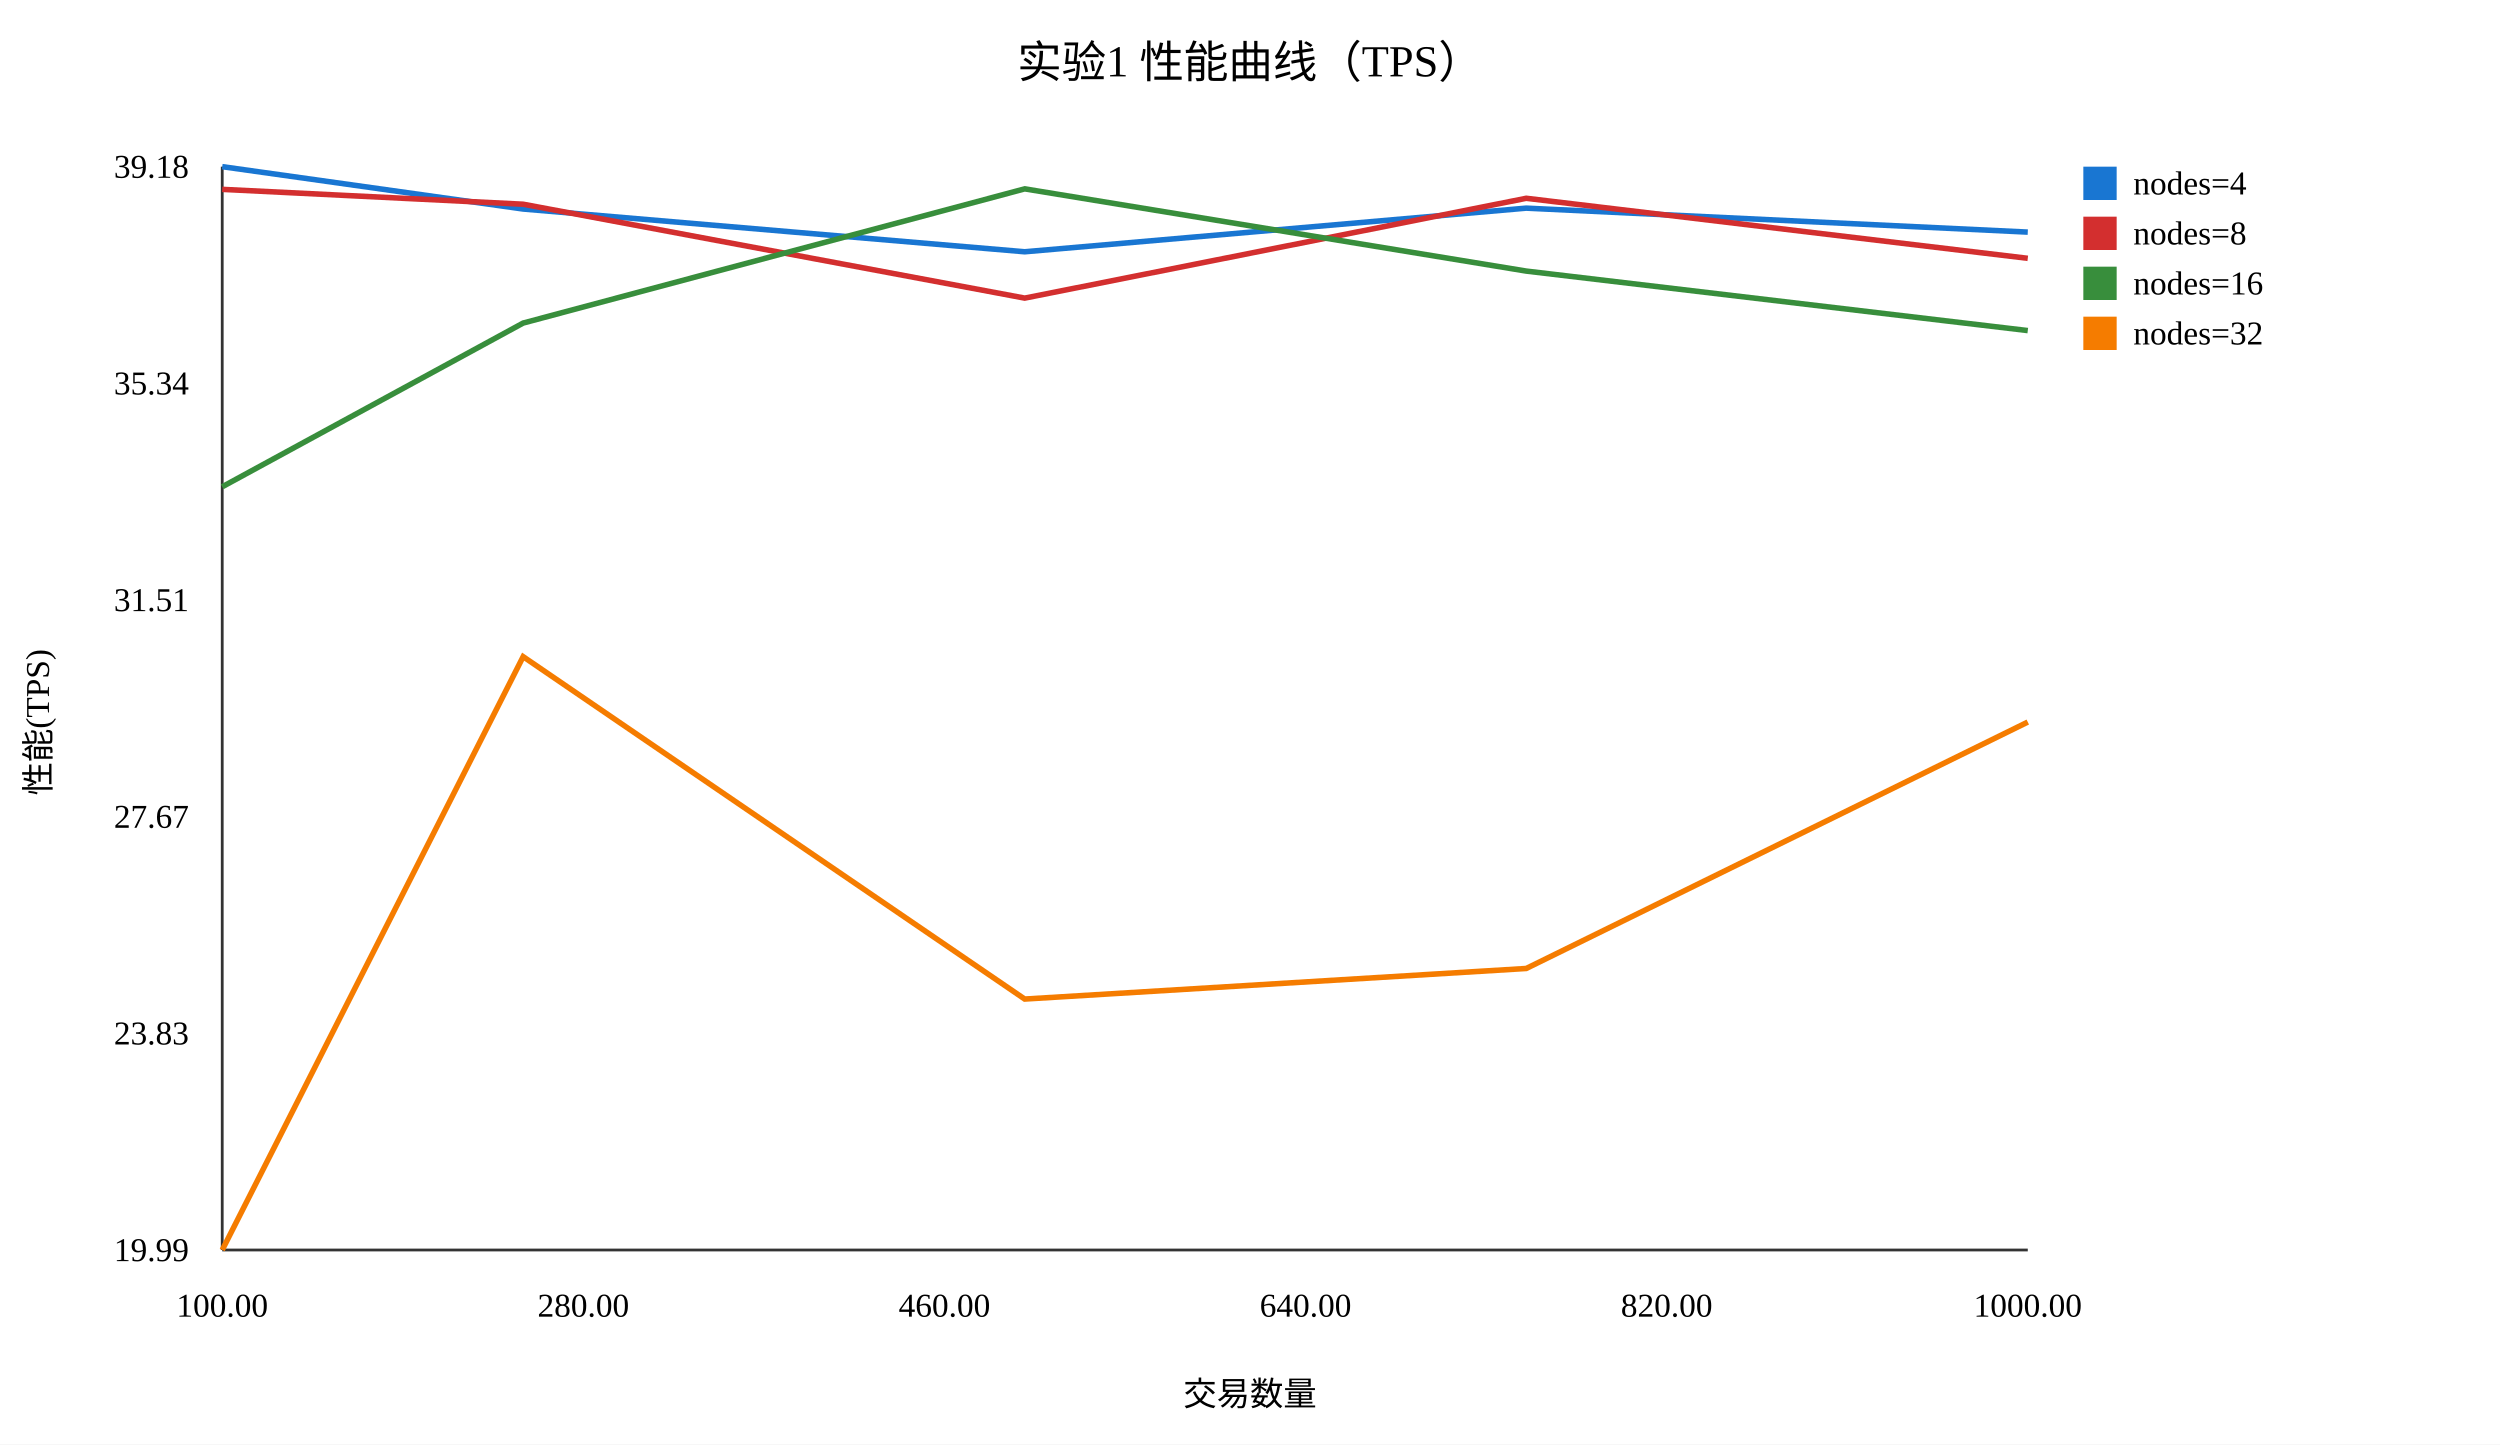
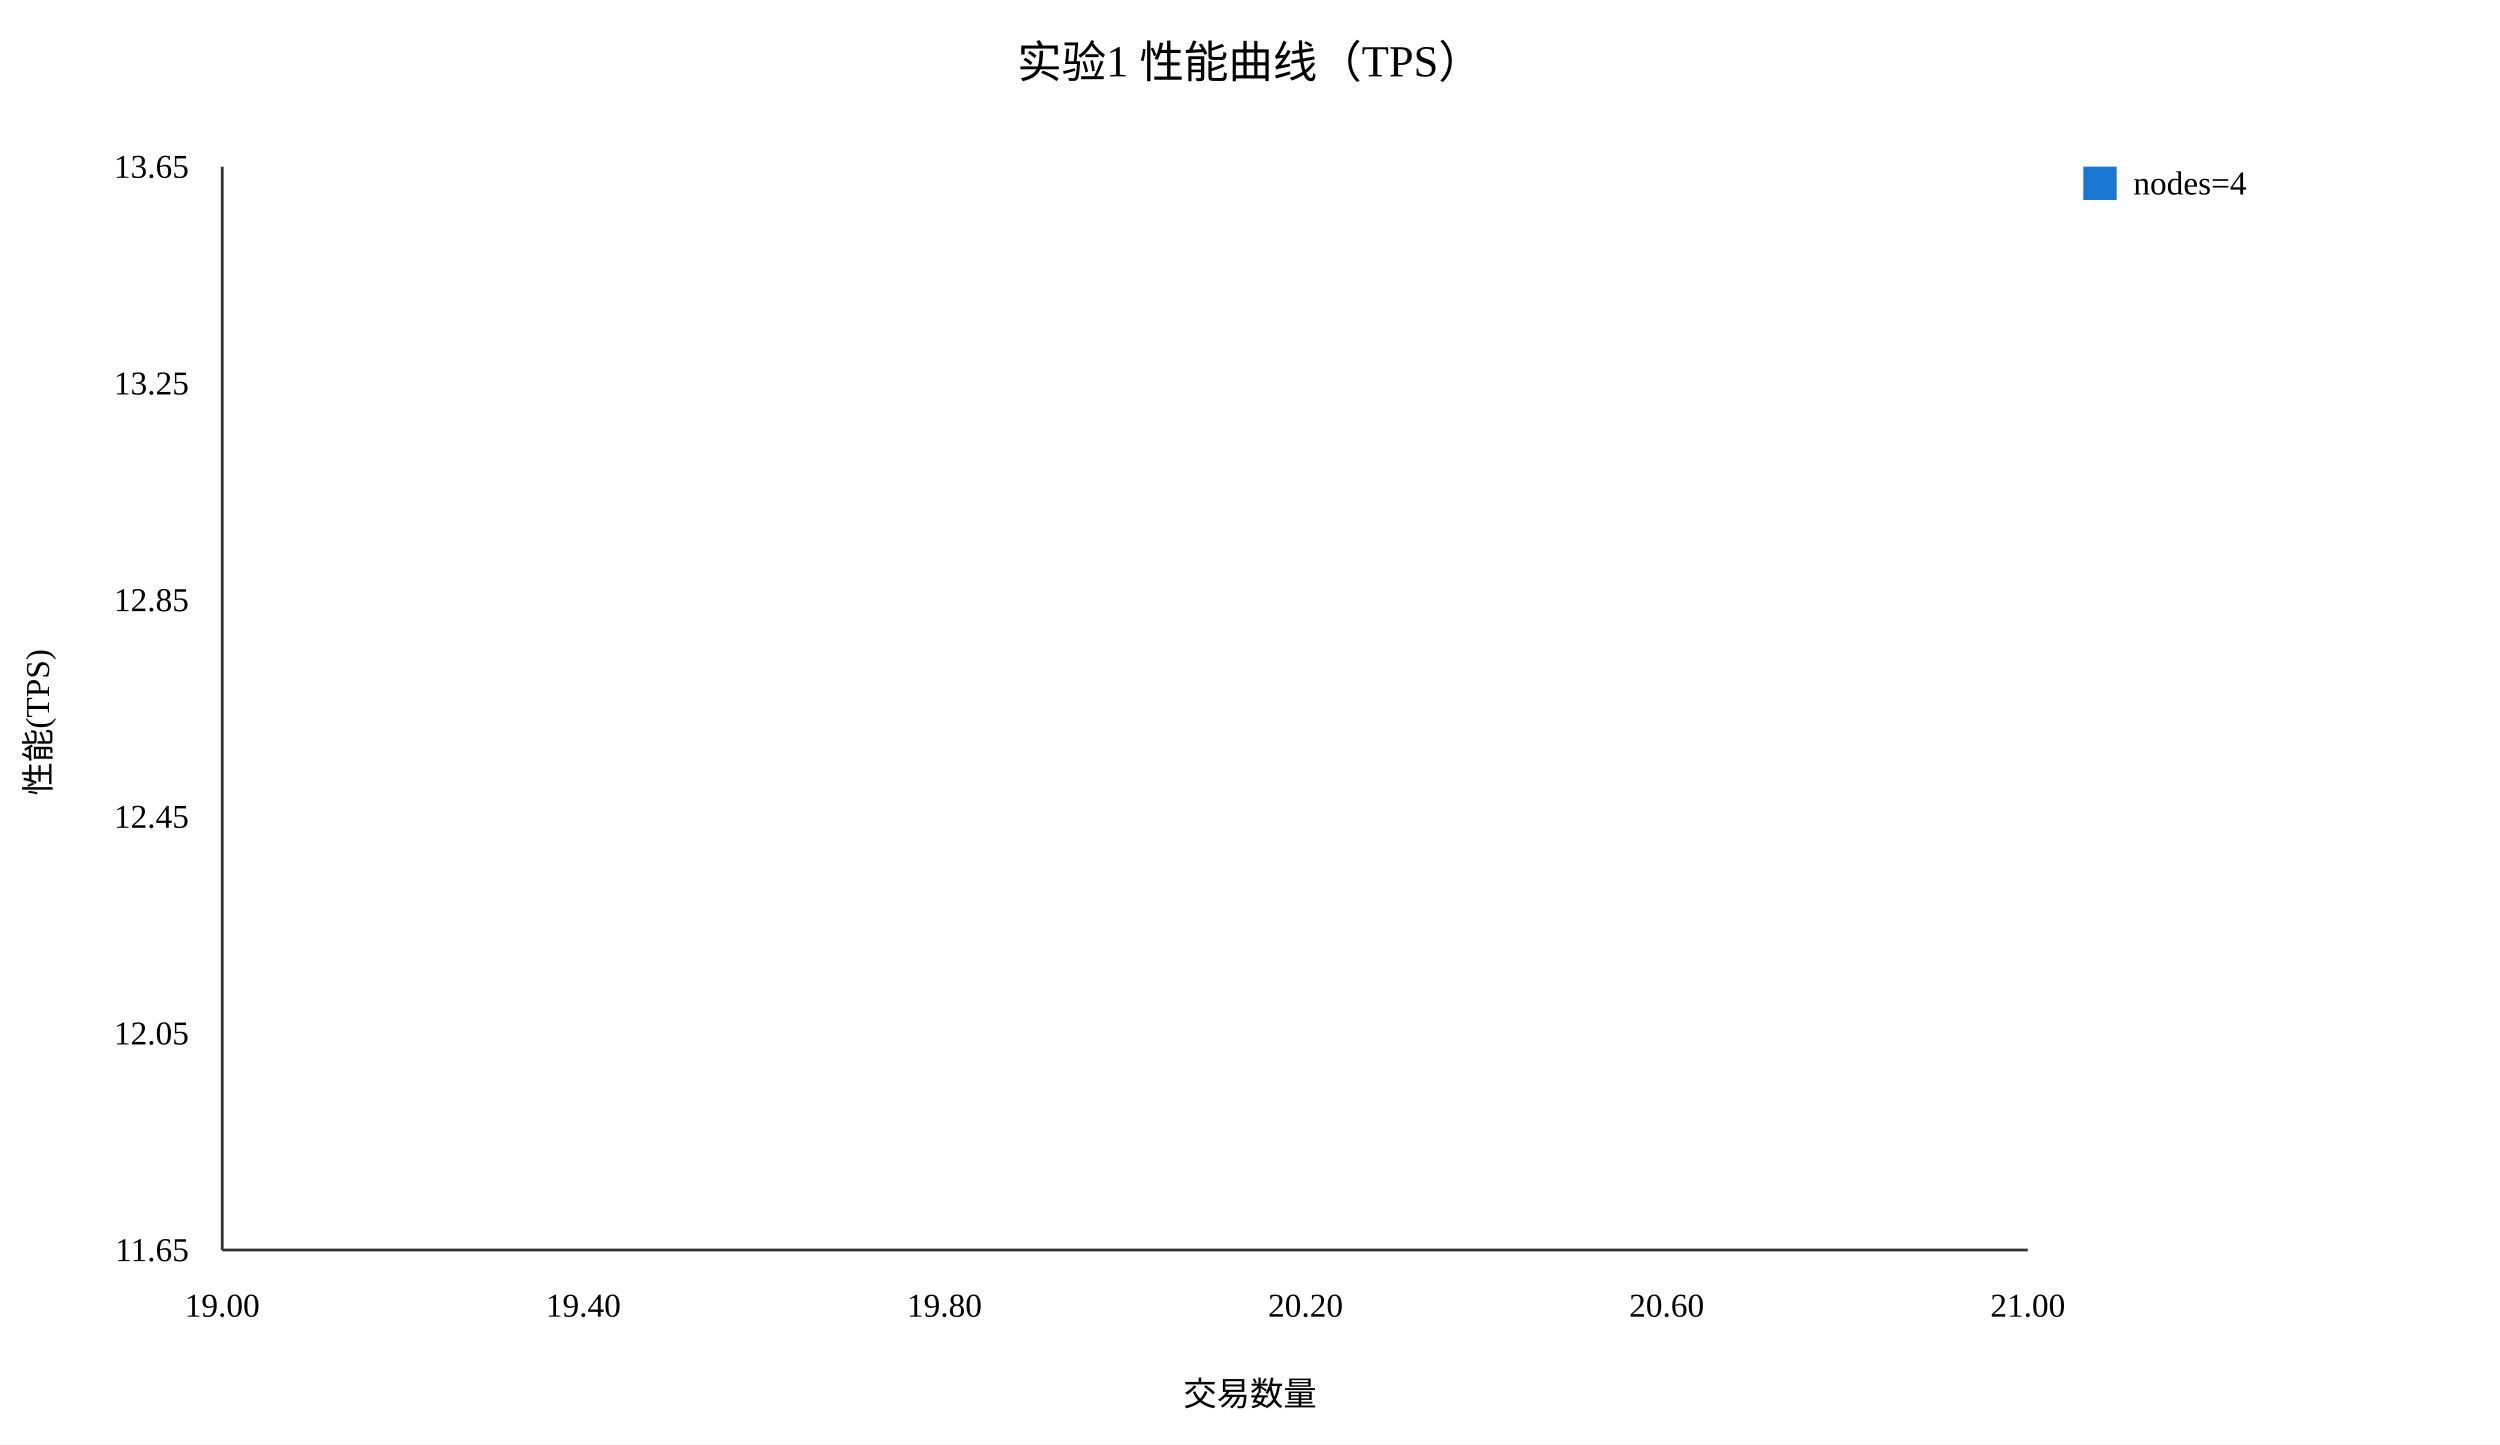
<svg xmlns="http://www.w3.org/2000/svg" width="900" height="520">
  <rect x="0" y="0" width="900" height="520" fill="white" stroke="none" />
  <text x="450.0" y="28" font-size="16" text-anchor="middle">实验1 性能曲线（TPS）</text>
  <line x1="80" y1="60" x2="80" y2="450" stroke="#333" />
  <line x1="80" y1="450" x2="730" y2="450" stroke="#333" />
-   <polyline fill="none" stroke="#1976d2" stroke-width="2" points="80.00,60.00 188.33,75.25 368.89,90.64 549.44,74.93 730.00,83.56" />
-   <polyline fill="none" stroke="#d32f2f" stroke-width="2" points="80.00,68.17 188.33,73.52 368.89,107.32 549.44,71.38 730.00,93.00" />
-   <polyline fill="none" stroke="#388e3c" stroke-width="2" points="80.00,175.24 188.33,116.30 368.89,67.99 549.44,97.59 730.00,119.01" />
-   <polyline fill="none" stroke="#f57c00" stroke-width="2" points="80.00,450.00 188.33,236.40 368.89,359.66 549.44,348.65 730.00,259.94" />
-   <text x="80.00" y="474" font-size="12" text-anchor="middle">100.00</text>
-   <text x="210.00" y="474" font-size="12" text-anchor="middle">280.00</text>
-   <text x="340.00" y="474" font-size="12" text-anchor="middle">460.00</text>
-   <text x="470.00" y="474" font-size="12" text-anchor="middle">640.00</text>
-   <text x="600.00" y="474" font-size="12" text-anchor="middle">820.00</text>
-   <text x="730.00" y="474" font-size="12" text-anchor="middle">1000.00</text>
-   <text x="68" y="454.00" font-size="12" text-anchor="end">19.99</text>
-   <text x="68" y="376.00" font-size="12" text-anchor="end">23.83</text>
-   <text x="68" y="298.00" font-size="12" text-anchor="end">27.67</text>
-   <text x="68" y="220.00" font-size="12" text-anchor="end">31.51</text>
-   <text x="68" y="142.00" font-size="12" text-anchor="end">35.34</text>
-   <text x="68" y="64.00" font-size="12" text-anchor="end">39.18</text>
+   <polyline fill="none" stroke="#1976d2" stroke-width="2" points="405.00,255.00" />
+   <text x="80.00" y="474" font-size="12" text-anchor="middle">19.00</text>
+   <text x="210.00" y="474" font-size="12" text-anchor="middle">19.40</text>
+   <text x="340.00" y="474" font-size="12" text-anchor="middle">19.80</text>
+   <text x="470.00" y="474" font-size="12" text-anchor="middle">20.20</text>
+   <text x="600.00" y="474" font-size="12" text-anchor="middle">20.60</text>
+   <text x="730.00" y="474" font-size="12" text-anchor="middle">21.00</text>
+   <text x="68" y="454.00" font-size="12" text-anchor="end">11.65</text>
+   <text x="68" y="376.00" font-size="12" text-anchor="end">12.05</text>
+   <text x="68" y="298.00" font-size="12" text-anchor="end">12.45</text>
+   <text x="68" y="220.00" font-size="12" text-anchor="end">12.85</text>
+   <text x="68" y="142.00" font-size="12" text-anchor="end">13.25</text>
+   <text x="68" y="64.00" font-size="12" text-anchor="end">13.65</text>
  <text x="450.0" y="506" font-size="12" text-anchor="middle">交易数量</text>
  <text x="18" y="260.0" font-size="12" text-anchor="middle" transform="rotate(-90 18 260.0)">性能(TPS)</text>
  <rect x="750" y="60" width="12" height="12" fill="#1976d2" />
  <text x="768" y="70" font-size="12" text-anchor="start">nodes=4</text>
-   <rect x="750" y="78" width="12" height="12" fill="#d32f2f" />
-   <text x="768" y="88" font-size="12" text-anchor="start">nodes=8</text>
-   <rect x="750" y="96" width="12" height="12" fill="#388e3c" />
-   <text x="768" y="106" font-size="12" text-anchor="start">nodes=16</text>
-   <rect x="750" y="114" width="12" height="12" fill="#f57c00" />
-   <text x="768" y="124" font-size="12" text-anchor="start">nodes=32</text>
</svg>
